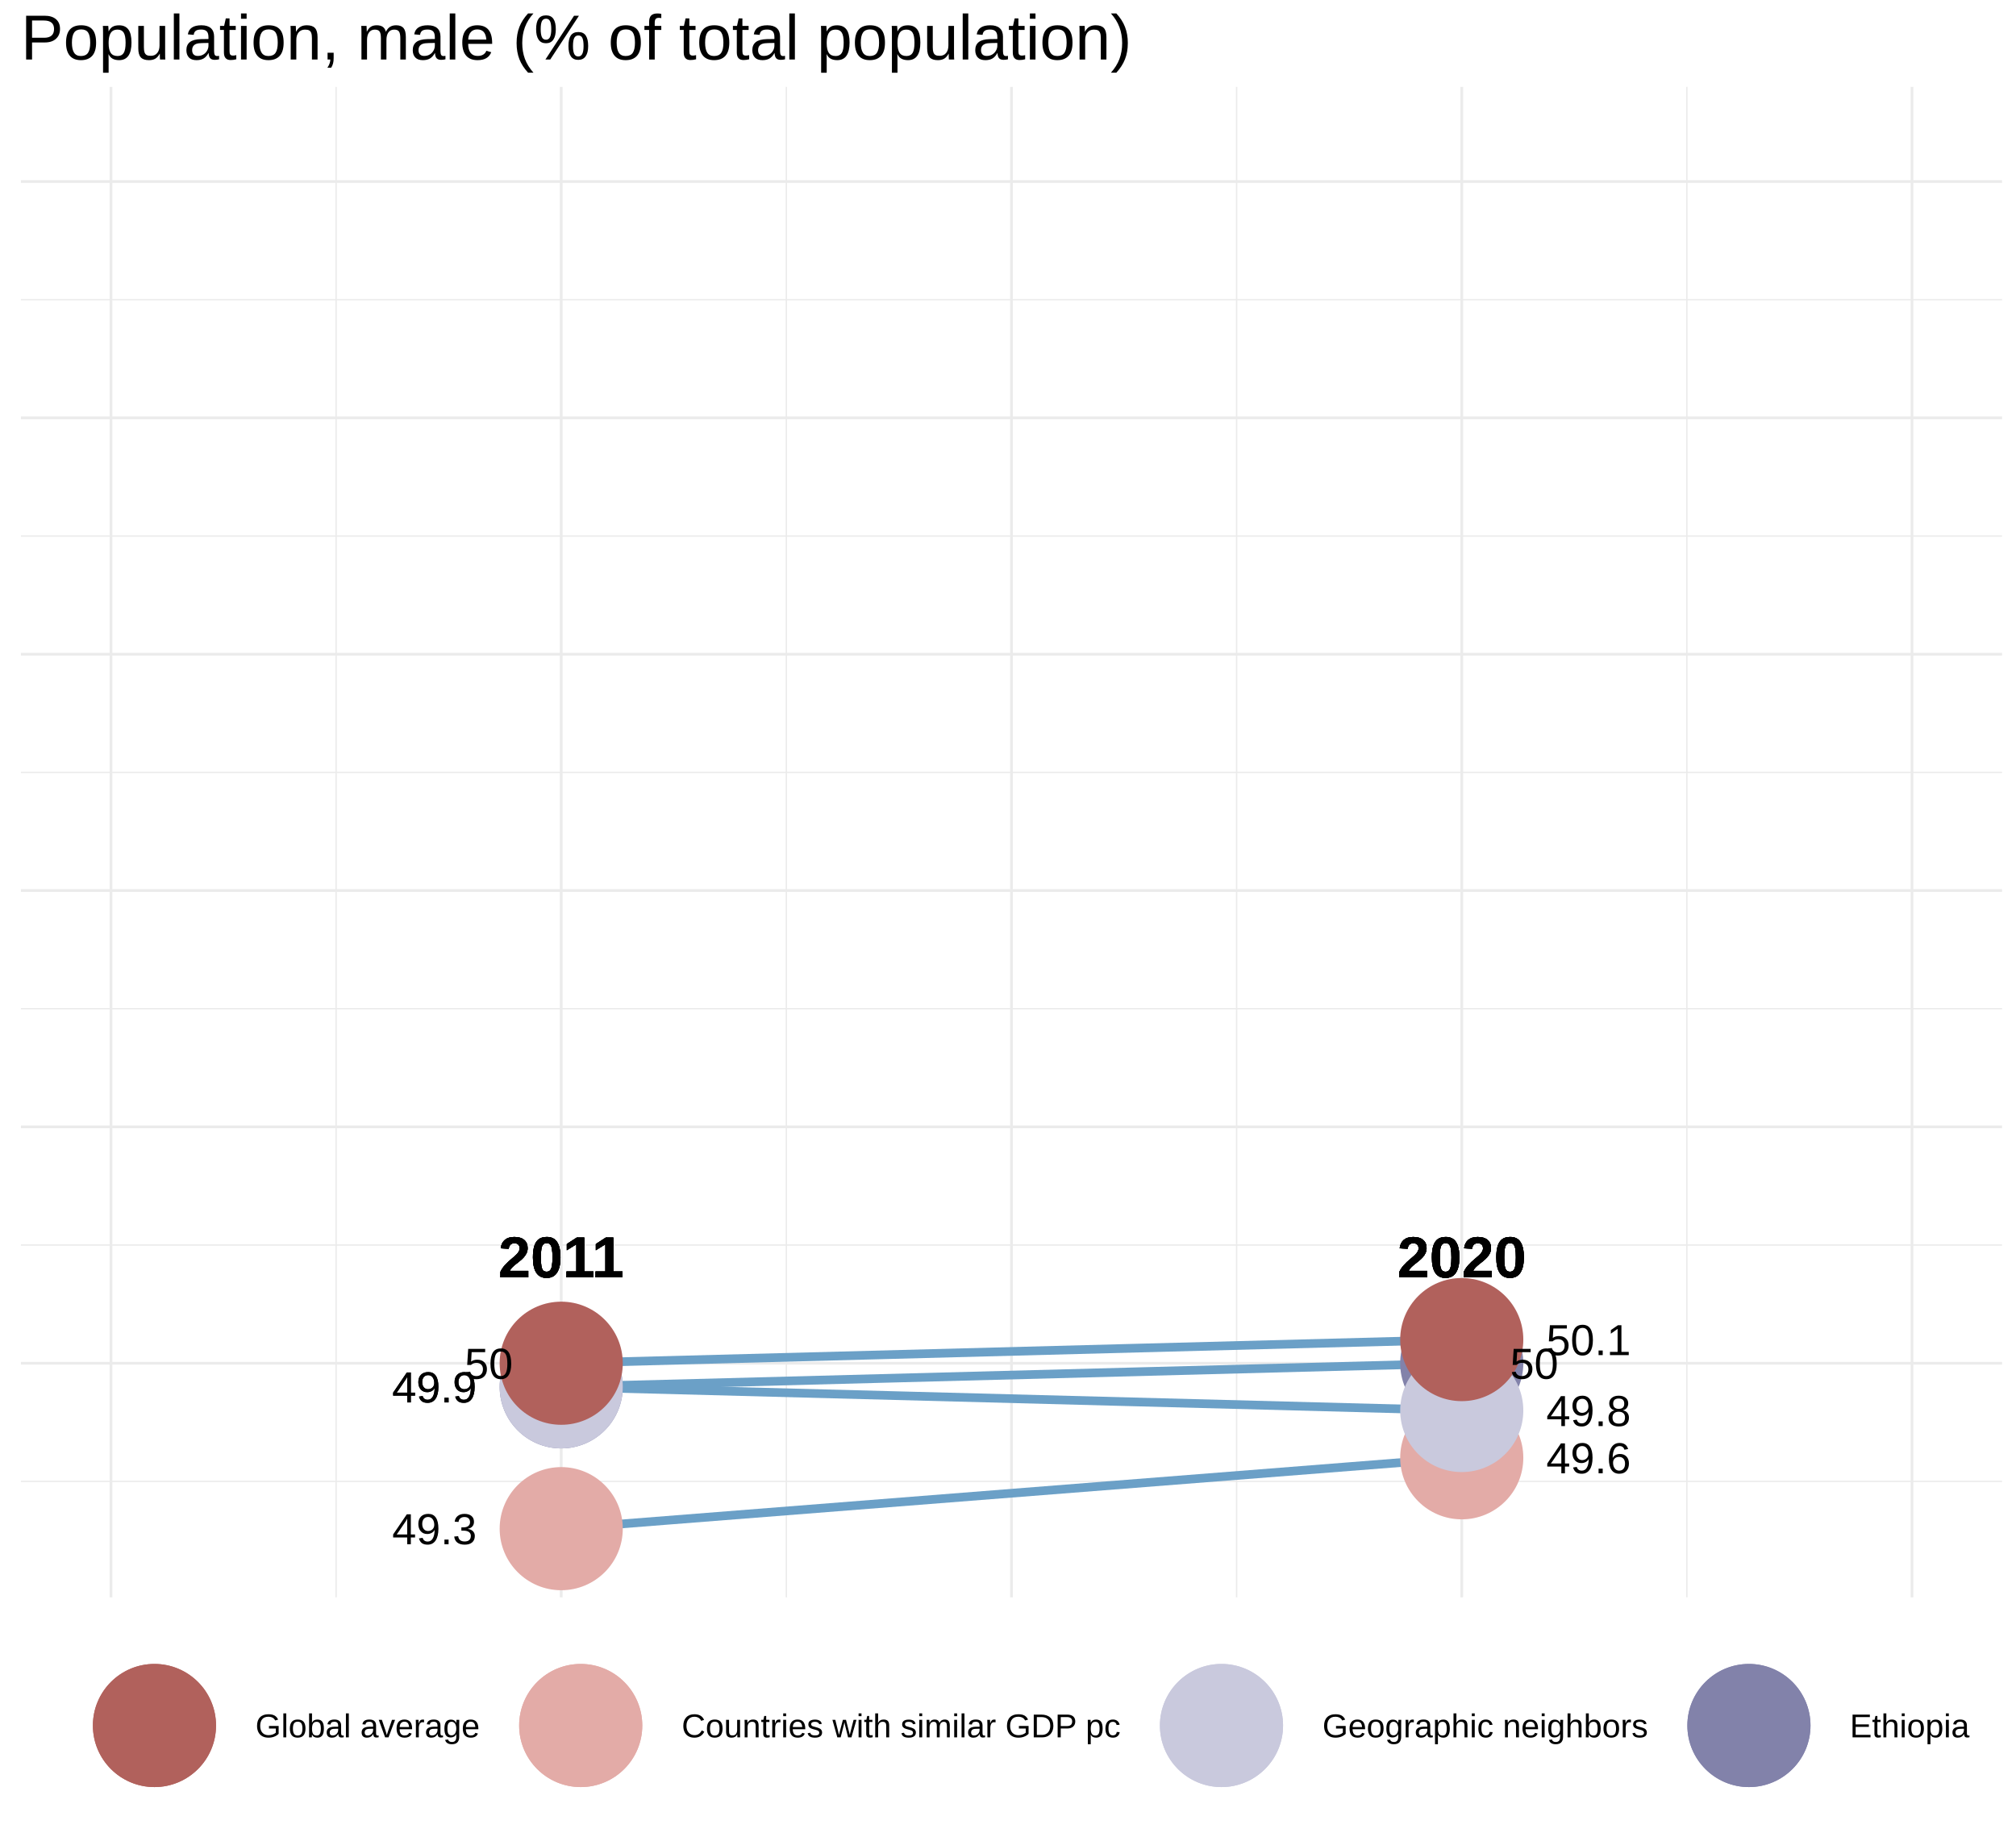
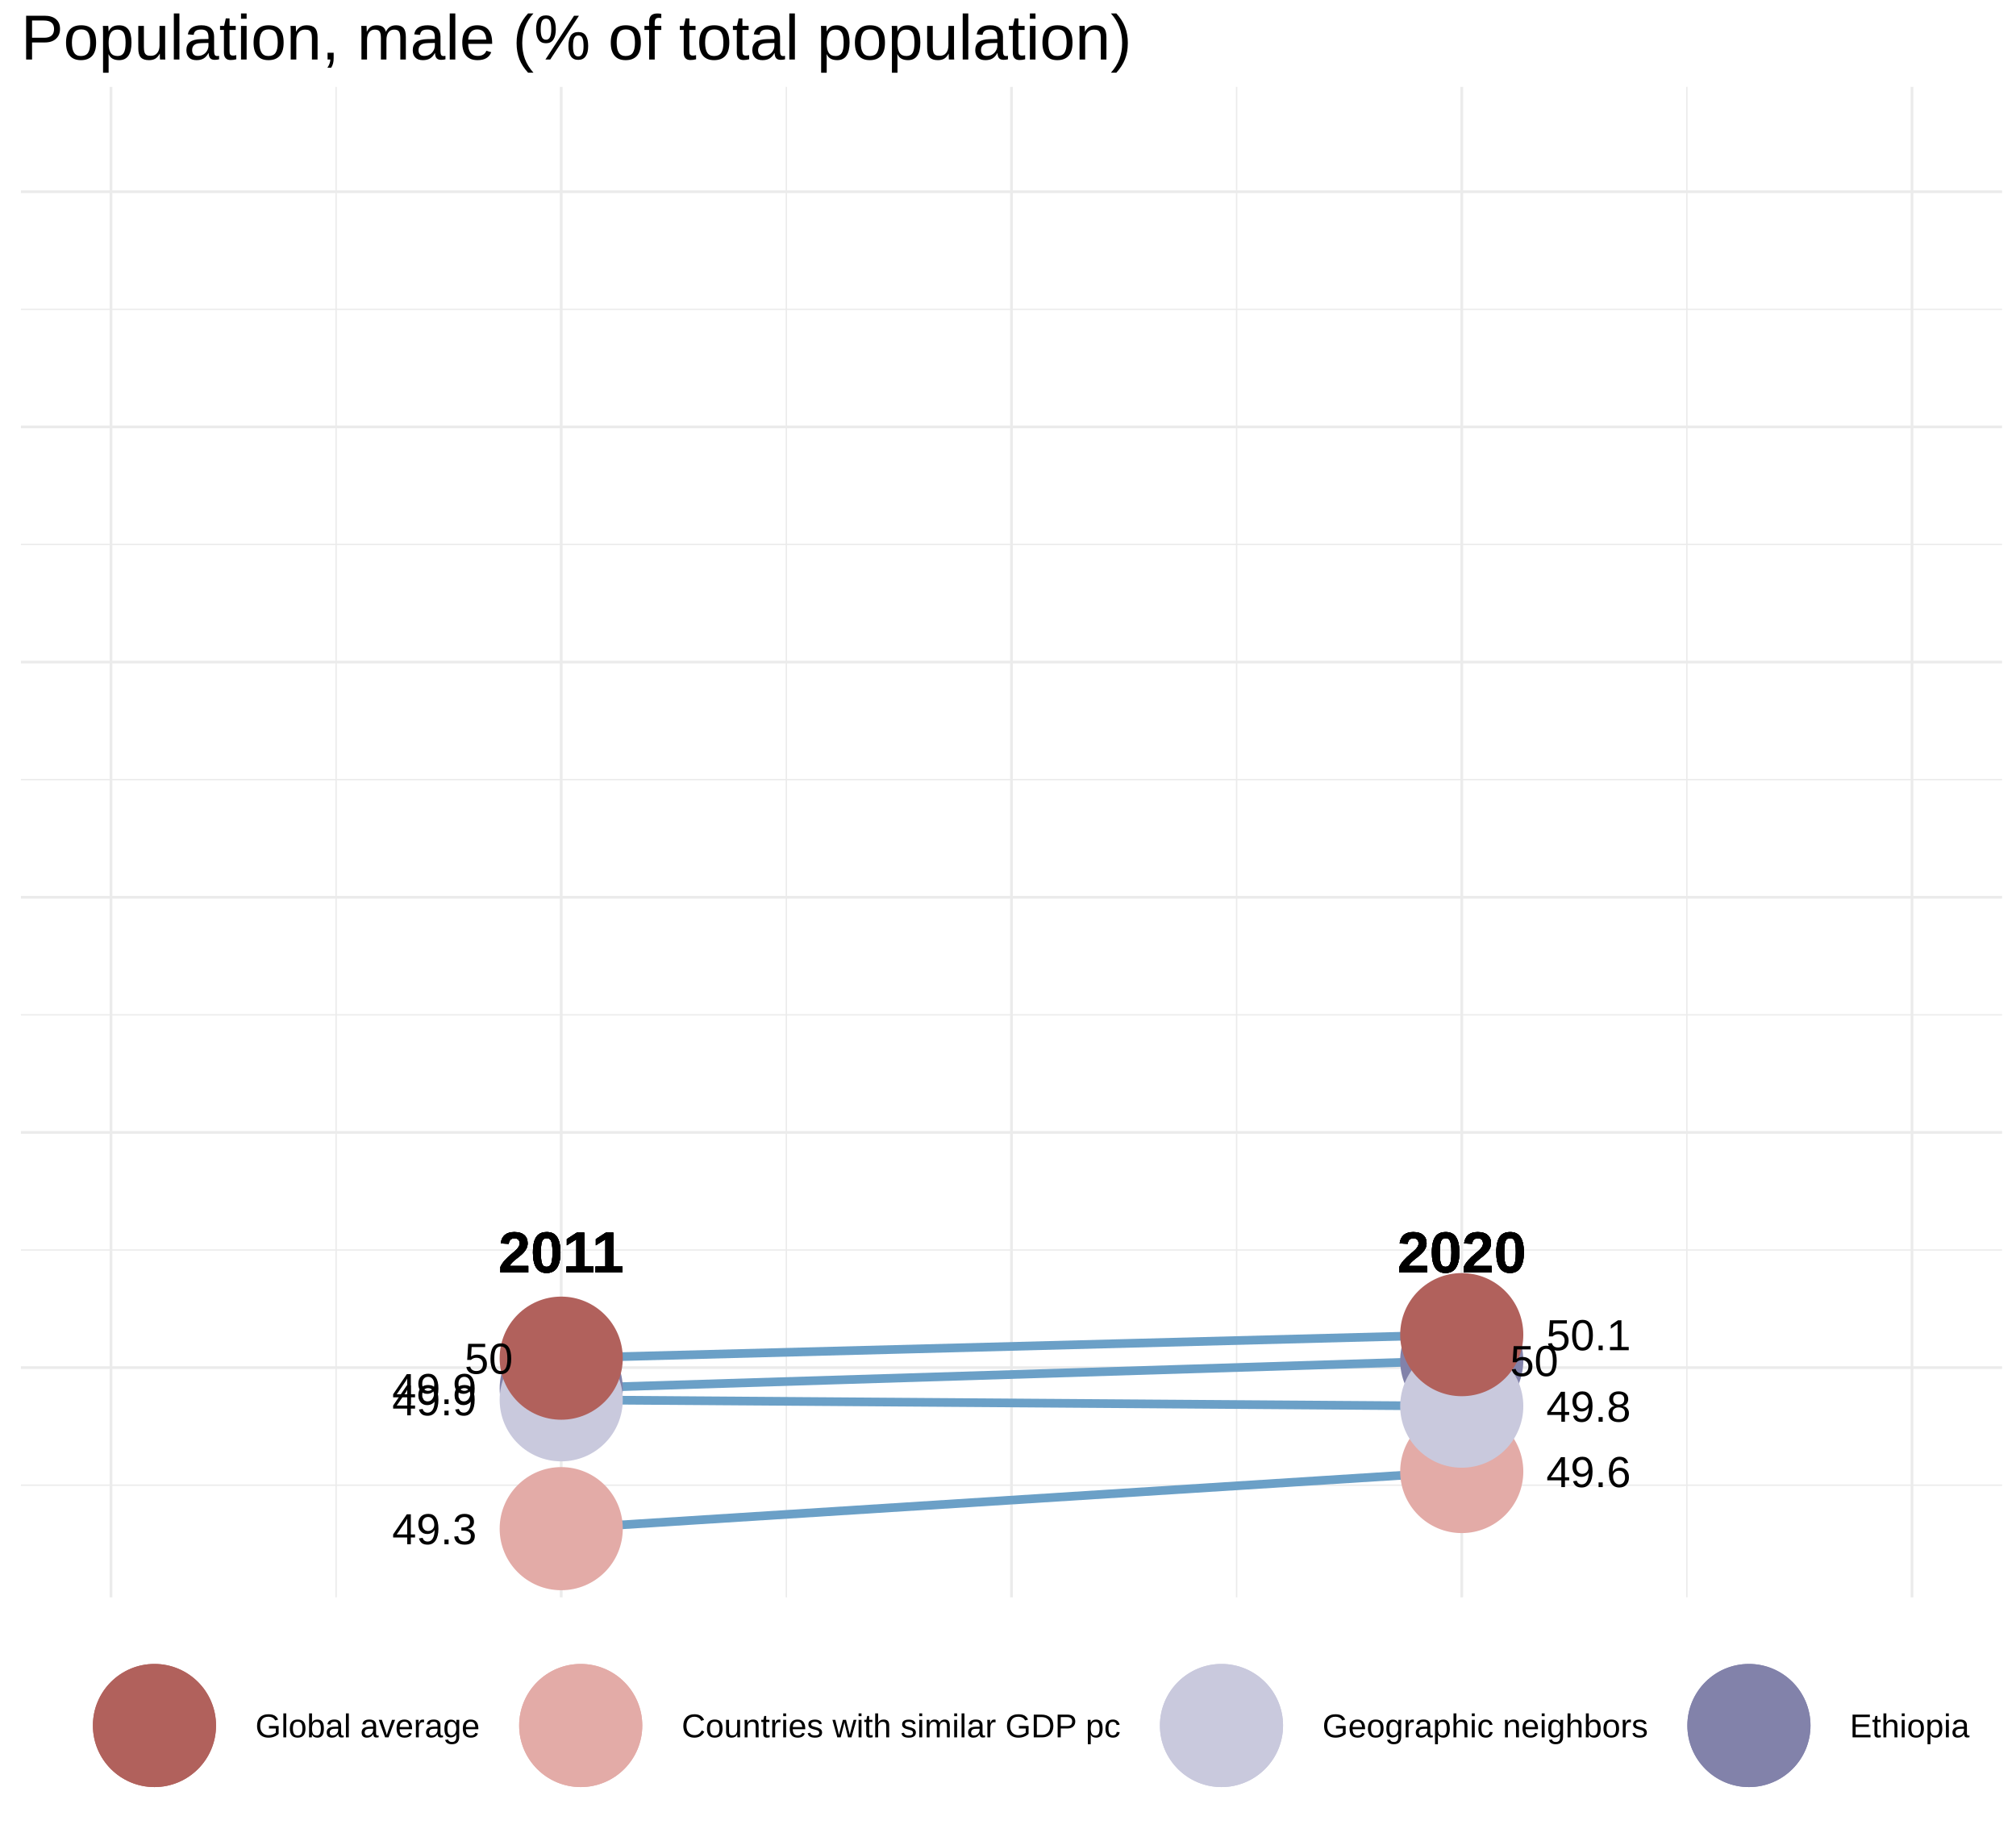
<svg xmlns="http://www.w3.org/2000/svg" class="svglite" width="792.00pt" height="720.00pt" viewBox="0 0 792.00 720.00">
  <defs>
    <style type="text/css">
    .svglite line, .svglite polyline, .svglite polygon, .svglite path, .svglite rect, .svglite circle {
      fill: none;
      stroke: #000000;
      stroke-linecap: round;
      stroke-linejoin: round;
      stroke-miterlimit: 10.00;
    }
    .svglite text {
      white-space: pre;
    }
  </style>
  </defs>
  <rect width="100%" height="100%" style="stroke: none; fill: none;" />
  <defs>
    <clipPath id="cpMC4wMHw3OTIuMDB8MC4wMHw3MjAuMDA=">
      <rect x="0.00" y="0.00" width="792.00" height="720.00" />
    </clipPath>
  </defs>
  <g clip-path="url(#cpMC4wMHw3OTIuMDB8MC4wMHw3MjAuMDA=)">
</g>
  <defs>
    <clipPath id="cpOC4yMnw3ODYuNTJ8MzQuMTJ8NjI3LjUw">
      <rect x="8.22" y="34.12" width="778.30" height="593.38" />
    </clipPath>
  </defs>
  <g clip-path="url(#cpOC4yMnw3ODYuNTJ8MzQuMTJ8NjI3LjUw)">
-     <polyline points="8.22,581.96 786.52,581.96 " style="stroke-width: 0.53; stroke: #EBEBEB; stroke-linecap: butt;" />
-     <polyline points="8.22,489.11 786.52,489.11 " style="stroke-width: 0.53; stroke: #EBEBEB; stroke-linecap: butt;" />
-     <polyline points="8.22,396.27 786.52,396.27 " style="stroke-width: 0.53; stroke: #EBEBEB; stroke-linecap: butt;" />
-     <polyline points="8.22,303.42 786.52,303.42 " style="stroke-width: 0.53; stroke: #EBEBEB; stroke-linecap: butt;" />
-     <polyline points="8.22,210.58 786.52,210.58 " style="stroke-width: 0.53; stroke: #EBEBEB; stroke-linecap: butt;" />
-     <polyline points="8.22,117.73 786.52,117.73 " style="stroke-width: 0.53; stroke: #EBEBEB; stroke-linecap: butt;" />
+     <polyline points="8.22,583.44 786.52,583.44 " style="stroke-width: 0.53; stroke: #EBEBEB; stroke-linecap: butt;" />
+     <polyline points="8.22,491.05 786.52,491.05 " style="stroke-width: 0.53; stroke: #EBEBEB; stroke-linecap: butt;" />
+     <polyline points="8.22,398.67 786.52,398.67 " style="stroke-width: 0.53; stroke: #EBEBEB; stroke-linecap: butt;" />
+     <polyline points="8.22,306.28 786.52,306.28 " style="stroke-width: 0.53; stroke: #EBEBEB; stroke-linecap: butt;" />
+     <polyline points="8.22,213.90 786.52,213.90 " style="stroke-width: 0.53; stroke: #EBEBEB; stroke-linecap: butt;" />
+     <polyline points="8.22,121.51 786.52,121.51 " style="stroke-width: 0.53; stroke: #EBEBEB; stroke-linecap: butt;" />
    <polyline points="132.04,627.50 132.04,34.12 " style="stroke-width: 0.53; stroke: #EBEBEB; stroke-linecap: butt;" />
    <polyline points="308.93,627.50 308.93,34.12 " style="stroke-width: 0.53; stroke: #EBEBEB; stroke-linecap: butt;" />
    <polyline points="485.81,627.50 485.81,34.12 " style="stroke-width: 0.53; stroke: #EBEBEB; stroke-linecap: butt;" />
    <polyline points="662.70,627.50 662.70,34.12 " style="stroke-width: 0.53; stroke: #EBEBEB; stroke-linecap: butt;" />
-     <polyline points="8.22,535.54 786.52,535.54 " style="stroke-width: 1.07; stroke: #EBEBEB; stroke-linecap: butt;" />
-     <polyline points="8.22,442.69 786.52,442.69 " style="stroke-width: 1.07; stroke: #EBEBEB; stroke-linecap: butt;" />
-     <polyline points="8.22,349.84 786.52,349.84 " style="stroke-width: 1.07; stroke: #EBEBEB; stroke-linecap: butt;" />
-     <polyline points="8.22,257.00 786.52,257.00 " style="stroke-width: 1.07; stroke: #EBEBEB; stroke-linecap: butt;" />
-     <polyline points="8.22,164.15 786.52,164.15 " style="stroke-width: 1.07; stroke: #EBEBEB; stroke-linecap: butt;" />
-     <polyline points="8.22,71.31 786.52,71.31 " style="stroke-width: 1.07; stroke: #EBEBEB; stroke-linecap: butt;" />
+     <polyline points="8.22,537.25 786.52,537.25 " style="stroke-width: 1.07; stroke: #EBEBEB; stroke-linecap: butt;" />
+     <polyline points="8.22,444.86 786.52,444.86 " style="stroke-width: 1.07; stroke: #EBEBEB; stroke-linecap: butt;" />
+     <polyline points="8.22,352.48 786.52,352.48 " style="stroke-width: 1.07; stroke: #EBEBEB; stroke-linecap: butt;" />
+     <polyline points="8.22,260.09 786.52,260.09 " style="stroke-width: 1.07; stroke: #EBEBEB; stroke-linecap: butt;" />
+     <polyline points="8.22,167.71 786.52,167.71 " style="stroke-width: 1.07; stroke: #EBEBEB; stroke-linecap: butt;" />
+     <polyline points="8.22,75.32 786.52,75.32 " style="stroke-width: 1.07; stroke: #EBEBEB; stroke-linecap: butt;" />
    <polyline points="43.60,627.50 43.60,34.12 " style="stroke-width: 1.07; stroke: #EBEBEB; stroke-linecap: butt;" />
    <polyline points="220.48,627.50 220.48,34.12 " style="stroke-width: 1.07; stroke: #EBEBEB; stroke-linecap: butt;" />
    <polyline points="397.37,627.50 397.37,34.12 " style="stroke-width: 1.07; stroke: #EBEBEB; stroke-linecap: butt;" />
    <polyline points="574.26,627.50 574.26,34.12 " style="stroke-width: 1.07; stroke: #EBEBEB; stroke-linecap: butt;" />
    <polyline points="751.14,627.50 751.14,34.12 " style="stroke-width: 1.07; stroke: #EBEBEB; stroke-linecap: butt;" />
-     <line x1="220.48" y1="544.82" x2="574.26" y2="535.54" style="stroke-width: 3.41; stroke: #6BA0C7; stroke-linecap: butt;" />
-     <line x1="220.48" y1="600.53" x2="574.26" y2="572.68" style="stroke-width: 3.41; stroke: #6BA0C7; stroke-linecap: butt;" />
-     <line x1="220.48" y1="544.82" x2="574.26" y2="554.11" style="stroke-width: 3.41; stroke: #6BA0C7; stroke-linecap: butt;" />
-     <line x1="220.48" y1="535.54" x2="574.26" y2="526.25" style="stroke-width: 3.41; stroke: #6BA0C7; stroke-linecap: butt;" />
-     <circle cx="220.48" cy="544.82" r="23.83" style="stroke-width: 0.71; stroke: #8282AA; fill: #8282AA;" />
+     <line x1="220.48" y1="545.47" x2="574.26" y2="534.47" style="stroke-width: 3.41; stroke: #6BA0C7; stroke-linecap: butt;" />
+     <line x1="220.48" y1="600.53" x2="574.26" y2="578.08" style="stroke-width: 3.41; stroke: #6BA0C7; stroke-linecap: butt;" />
+     <line x1="220.48" y1="549.90" x2="574.26" y2="552.40" style="stroke-width: 3.41; stroke: #6BA0C7; stroke-linecap: butt;" />
+     <line x1="220.48" y1="533.55" x2="574.26" y2="524.31" style="stroke-width: 3.41; stroke: #6BA0C7; stroke-linecap: butt;" />
+     <circle cx="220.48" cy="545.47" r="23.83" style="stroke-width: 0.71; stroke: #8282AA; fill: #8282AA;" />
    <circle cx="220.48" cy="600.53" r="23.83" style="stroke-width: 0.71; stroke: #E3ABA7; fill: #E3ABA7;" />
-     <circle cx="220.48" cy="544.82" r="23.83" style="stroke-width: 0.71; stroke: #C9C9DD; fill: #C9C9DD;" />
-     <circle cx="220.48" cy="535.54" r="23.83" style="stroke-width: 0.71; stroke: #B1615C; fill: #B1615C;" />
-     <circle cx="574.26" cy="535.54" r="23.83" style="stroke-width: 0.71; stroke: #8282AA; fill: #8282AA;" />
-     <circle cx="574.26" cy="572.68" r="23.83" style="stroke-width: 0.71; stroke: #E3ABA7; fill: #E3ABA7;" />
-     <circle cx="574.26" cy="554.11" r="23.83" style="stroke-width: 0.71; stroke: #C9C9DD; fill: #C9C9DD;" />
-     <circle cx="574.26" cy="526.25" r="23.83" style="stroke-width: 0.71; stroke: #B1615C; fill: #B1615C;" />
-     <text x="187.28" y="550.93" text-anchor="end" style="font-size: 17.07px; font-family: &quot;Arial&quot;;" textLength="33.21px" lengthAdjust="spacingAndGlyphs">49.9</text>
+     <circle cx="220.48" cy="549.90" r="23.83" style="stroke-width: 0.71; stroke: #C9C9DD; fill: #C9C9DD;" />
+     <circle cx="220.48" cy="533.55" r="23.83" style="stroke-width: 0.71; stroke: #B1615C; fill: #B1615C;" />
+     <circle cx="574.26" cy="534.47" r="23.83" style="stroke-width: 0.71; stroke: #8282AA; fill: #8282AA;" />
+     <circle cx="574.26" cy="578.08" r="23.83" style="stroke-width: 0.71; stroke: #E3ABA7; fill: #E3ABA7;" />
+     <circle cx="574.26" cy="552.40" r="23.83" style="stroke-width: 0.71; stroke: #C9C9DD; fill: #C9C9DD;" />
+     <circle cx="574.26" cy="524.31" r="23.83" style="stroke-width: 0.71; stroke: #B1615C; fill: #B1615C;" />
+     <text x="187.28" y="551.58" text-anchor="end" style="font-size: 17.07px; font-family: &quot;Arial&quot;;" textLength="33.21px" lengthAdjust="spacingAndGlyphs">49.9</text>
    <text x="187.28" y="606.64" text-anchor="end" style="font-size: 17.07px; font-family: &quot;Arial&quot;;" textLength="33.21px" lengthAdjust="spacingAndGlyphs">49.3</text>
-     <text x="187.28" y="550.93" text-anchor="end" style="font-size: 17.07px; font-family: &quot;Arial&quot;;" textLength="33.21px" lengthAdjust="spacingAndGlyphs">49.9</text>
-     <text x="201.50" y="541.65" text-anchor="end" style="font-size: 17.07px; font-family: &quot;Arial&quot;;" textLength="18.98px" lengthAdjust="spacingAndGlyphs">50</text>
-     <text x="593.24" y="541.65" style="font-size: 17.07px; font-family: &quot;Arial&quot;;" textLength="18.98px" lengthAdjust="spacingAndGlyphs">50</text>
-     <text x="607.46" y="578.78" style="font-size: 17.07px; font-family: &quot;Arial&quot;;" textLength="33.21px" lengthAdjust="spacingAndGlyphs">49.6</text>
-     <text x="607.46" y="560.22" style="font-size: 17.07px; font-family: &quot;Arial&quot;;" textLength="33.21px" lengthAdjust="spacingAndGlyphs">49.8</text>
-     <text x="607.46" y="532.36" style="font-size: 17.07px; font-family: &quot;Arial&quot;;" textLength="33.21px" lengthAdjust="spacingAndGlyphs">50.1</text>
-     <text x="220.48" y="501.82" text-anchor="middle" style="font-size: 22.76px; font-weight: bold; font-family: &quot;Arial&quot;;" textLength="49.35px" lengthAdjust="spacingAndGlyphs">2011</text>
-     <text x="220.48" y="501.82" text-anchor="middle" style="font-size: 22.76px; font-weight: bold; font-family: &quot;Arial&quot;;" textLength="49.35px" lengthAdjust="spacingAndGlyphs">2011</text>
-     <text x="220.48" y="501.82" text-anchor="middle" style="font-size: 22.76px; font-weight: bold; font-family: &quot;Arial&quot;;" textLength="49.35px" lengthAdjust="spacingAndGlyphs">2011</text>
-     <text x="220.48" y="501.82" text-anchor="middle" style="font-size: 22.76px; font-weight: bold; font-family: &quot;Arial&quot;;" textLength="49.35px" lengthAdjust="spacingAndGlyphs">2011</text>
-     <text x="574.26" y="501.82" text-anchor="middle" style="font-size: 22.76px; font-weight: bold; font-family: &quot;Arial&quot;;" textLength="50.60px" lengthAdjust="spacingAndGlyphs">2020</text>
-     <text x="574.26" y="501.82" text-anchor="middle" style="font-size: 22.76px; font-weight: bold; font-family: &quot;Arial&quot;;" textLength="50.60px" lengthAdjust="spacingAndGlyphs">2020</text>
-     <text x="574.26" y="501.82" text-anchor="middle" style="font-size: 22.76px; font-weight: bold; font-family: &quot;Arial&quot;;" textLength="50.60px" lengthAdjust="spacingAndGlyphs">2020</text>
-     <text x="574.26" y="501.82" text-anchor="middle" style="font-size: 22.76px; font-weight: bold; font-family: &quot;Arial&quot;;" textLength="50.60px" lengthAdjust="spacingAndGlyphs">2020</text>
+     <text x="187.28" y="556.01" text-anchor="end" style="font-size: 17.07px; font-family: &quot;Arial&quot;;" textLength="33.21px" lengthAdjust="spacingAndGlyphs">49.9</text>
+     <text x="201.50" y="539.66" text-anchor="end" style="font-size: 17.07px; font-family: &quot;Arial&quot;;" textLength="18.98px" lengthAdjust="spacingAndGlyphs">50</text>
+     <text x="593.24" y="540.58" style="font-size: 17.07px; font-family: &quot;Arial&quot;;" textLength="18.98px" lengthAdjust="spacingAndGlyphs">50</text>
+     <text x="607.46" y="584.19" style="font-size: 17.07px; font-family: &quot;Arial&quot;;" textLength="33.21px" lengthAdjust="spacingAndGlyphs">49.6</text>
+     <text x="607.46" y="558.51" style="font-size: 17.07px; font-family: &quot;Arial&quot;;" textLength="33.21px" lengthAdjust="spacingAndGlyphs">49.8</text>
+     <text x="607.46" y="530.42" style="font-size: 17.07px; font-family: &quot;Arial&quot;;" textLength="33.21px" lengthAdjust="spacingAndGlyphs">50.1</text>
+     <text x="220.48" y="499.88" text-anchor="middle" style="font-size: 22.76px; font-weight: bold; font-family: &quot;Arial&quot;;" textLength="49.35px" lengthAdjust="spacingAndGlyphs">2011</text>
+     <text x="220.48" y="499.88" text-anchor="middle" style="font-size: 22.76px; font-weight: bold; font-family: &quot;Arial&quot;;" textLength="49.35px" lengthAdjust="spacingAndGlyphs">2011</text>
+     <text x="220.48" y="499.88" text-anchor="middle" style="font-size: 22.76px; font-weight: bold; font-family: &quot;Arial&quot;;" textLength="49.35px" lengthAdjust="spacingAndGlyphs">2011</text>
+     <text x="220.48" y="499.88" text-anchor="middle" style="font-size: 22.76px; font-weight: bold; font-family: &quot;Arial&quot;;" textLength="49.35px" lengthAdjust="spacingAndGlyphs">2011</text>
+     <text x="574.26" y="499.88" text-anchor="middle" style="font-size: 22.76px; font-weight: bold; font-family: &quot;Arial&quot;;" textLength="50.60px" lengthAdjust="spacingAndGlyphs">2020</text>
+     <text x="574.26" y="499.88" text-anchor="middle" style="font-size: 22.76px; font-weight: bold; font-family: &quot;Arial&quot;;" textLength="50.60px" lengthAdjust="spacingAndGlyphs">2020</text>
+     <text x="574.26" y="499.88" text-anchor="middle" style="font-size: 22.76px; font-weight: bold; font-family: &quot;Arial&quot;;" textLength="50.60px" lengthAdjust="spacingAndGlyphs">2020</text>
+     <text x="574.26" y="499.88" text-anchor="middle" style="font-size: 22.76px; font-weight: bold; font-family: &quot;Arial&quot;;" textLength="50.60px" lengthAdjust="spacingAndGlyphs">2020</text>
  </g>
  <g clip-path="url(#cpMC4wMHw3OTIuMDB8MC4wMHw3MjAuMDA=)">
    <circle cx="60.68" cy="677.86" r="23.83" style="stroke-width: 0.71; stroke: #B1615C; fill: #B1615C;" />
    <circle cx="60.68" cy="677.86" r="23.83" style="stroke-width: 0.71; stroke: #B1615C; fill: #B1615C;" />
    <circle cx="228.14" cy="677.86" r="23.83" style="stroke-width: 0.71; stroke: #E3ABA7; fill: #E3ABA7;" />
    <circle cx="228.14" cy="677.86" r="23.83" style="stroke-width: 0.71; stroke: #E3ABA7; fill: #E3ABA7;" />
    <circle cx="479.87" cy="677.86" r="23.83" style="stroke-width: 0.71; stroke: #C9C9DD; fill: #C9C9DD;" />
    <circle cx="479.87" cy="677.86" r="23.83" style="stroke-width: 0.71; stroke: #C9C9DD; fill: #C9C9DD;" />
    <circle cx="687.08" cy="677.86" r="23.83" style="stroke-width: 0.71; stroke: #8282AA; fill: #8282AA;" />
    <circle cx="687.08" cy="677.86" r="23.83" style="stroke-width: 0.71; stroke: #8282AA; fill: #8282AA;" />
    <text x="100.33" y="682.51" style="font-size: 13.00px; font-family: &quot;Arial&quot;;" textLength="88.16px" lengthAdjust="spacingAndGlyphs">Global average</text>
    <text x="267.79" y="682.51" style="font-size: 13.00px; font-family: &quot;Arial&quot;;" textLength="172.43px" lengthAdjust="spacingAndGlyphs">Countries with similar GDP pc</text>
    <text x="519.52" y="682.51" style="font-size: 13.00px; font-family: &quot;Arial&quot;;" textLength="127.91px" lengthAdjust="spacingAndGlyphs">Geographic neighbors</text>
    <text x="726.73" y="682.51" style="font-size: 13.00px; font-family: &quot;Arial&quot;;" textLength="46.98px" lengthAdjust="spacingAndGlyphs">Ethiopia</text>
    <text x="8.22" y="23.38" style="font-size: 25.00px; font-family: &quot;Arial&quot;;" textLength="436.36px" lengthAdjust="spacingAndGlyphs">Population, male (% of total population)</text>
  </g>
</svg>
